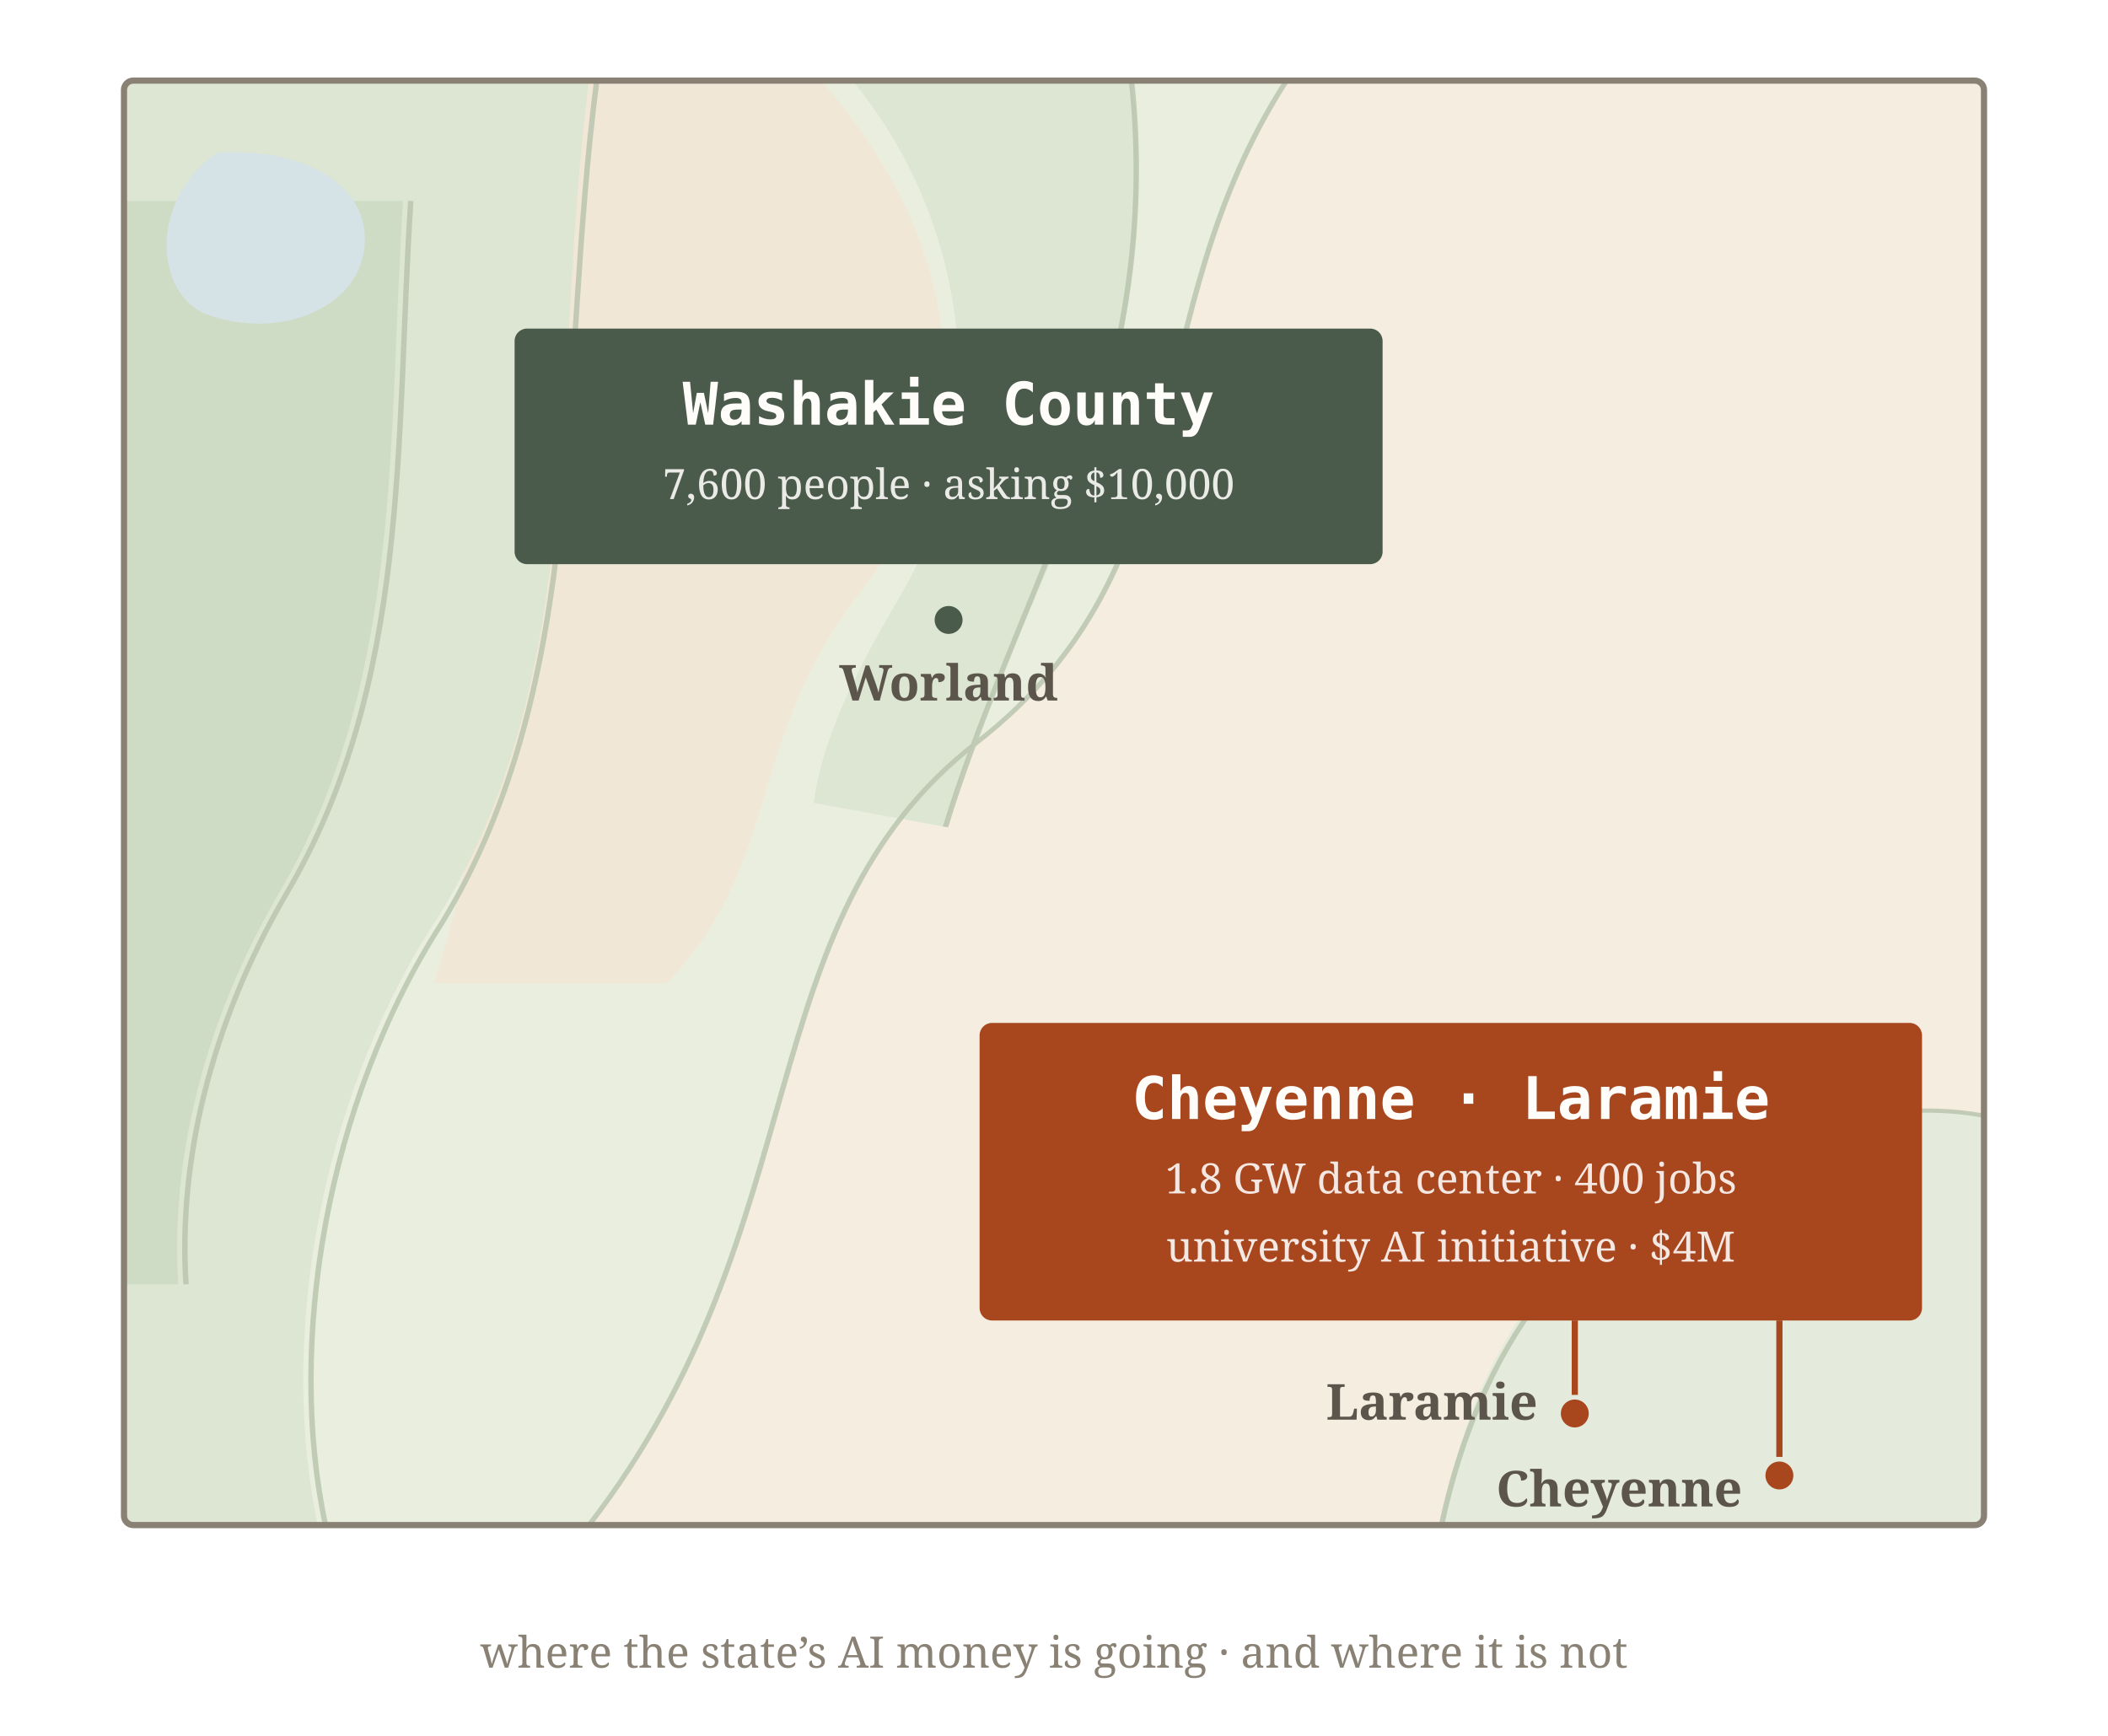
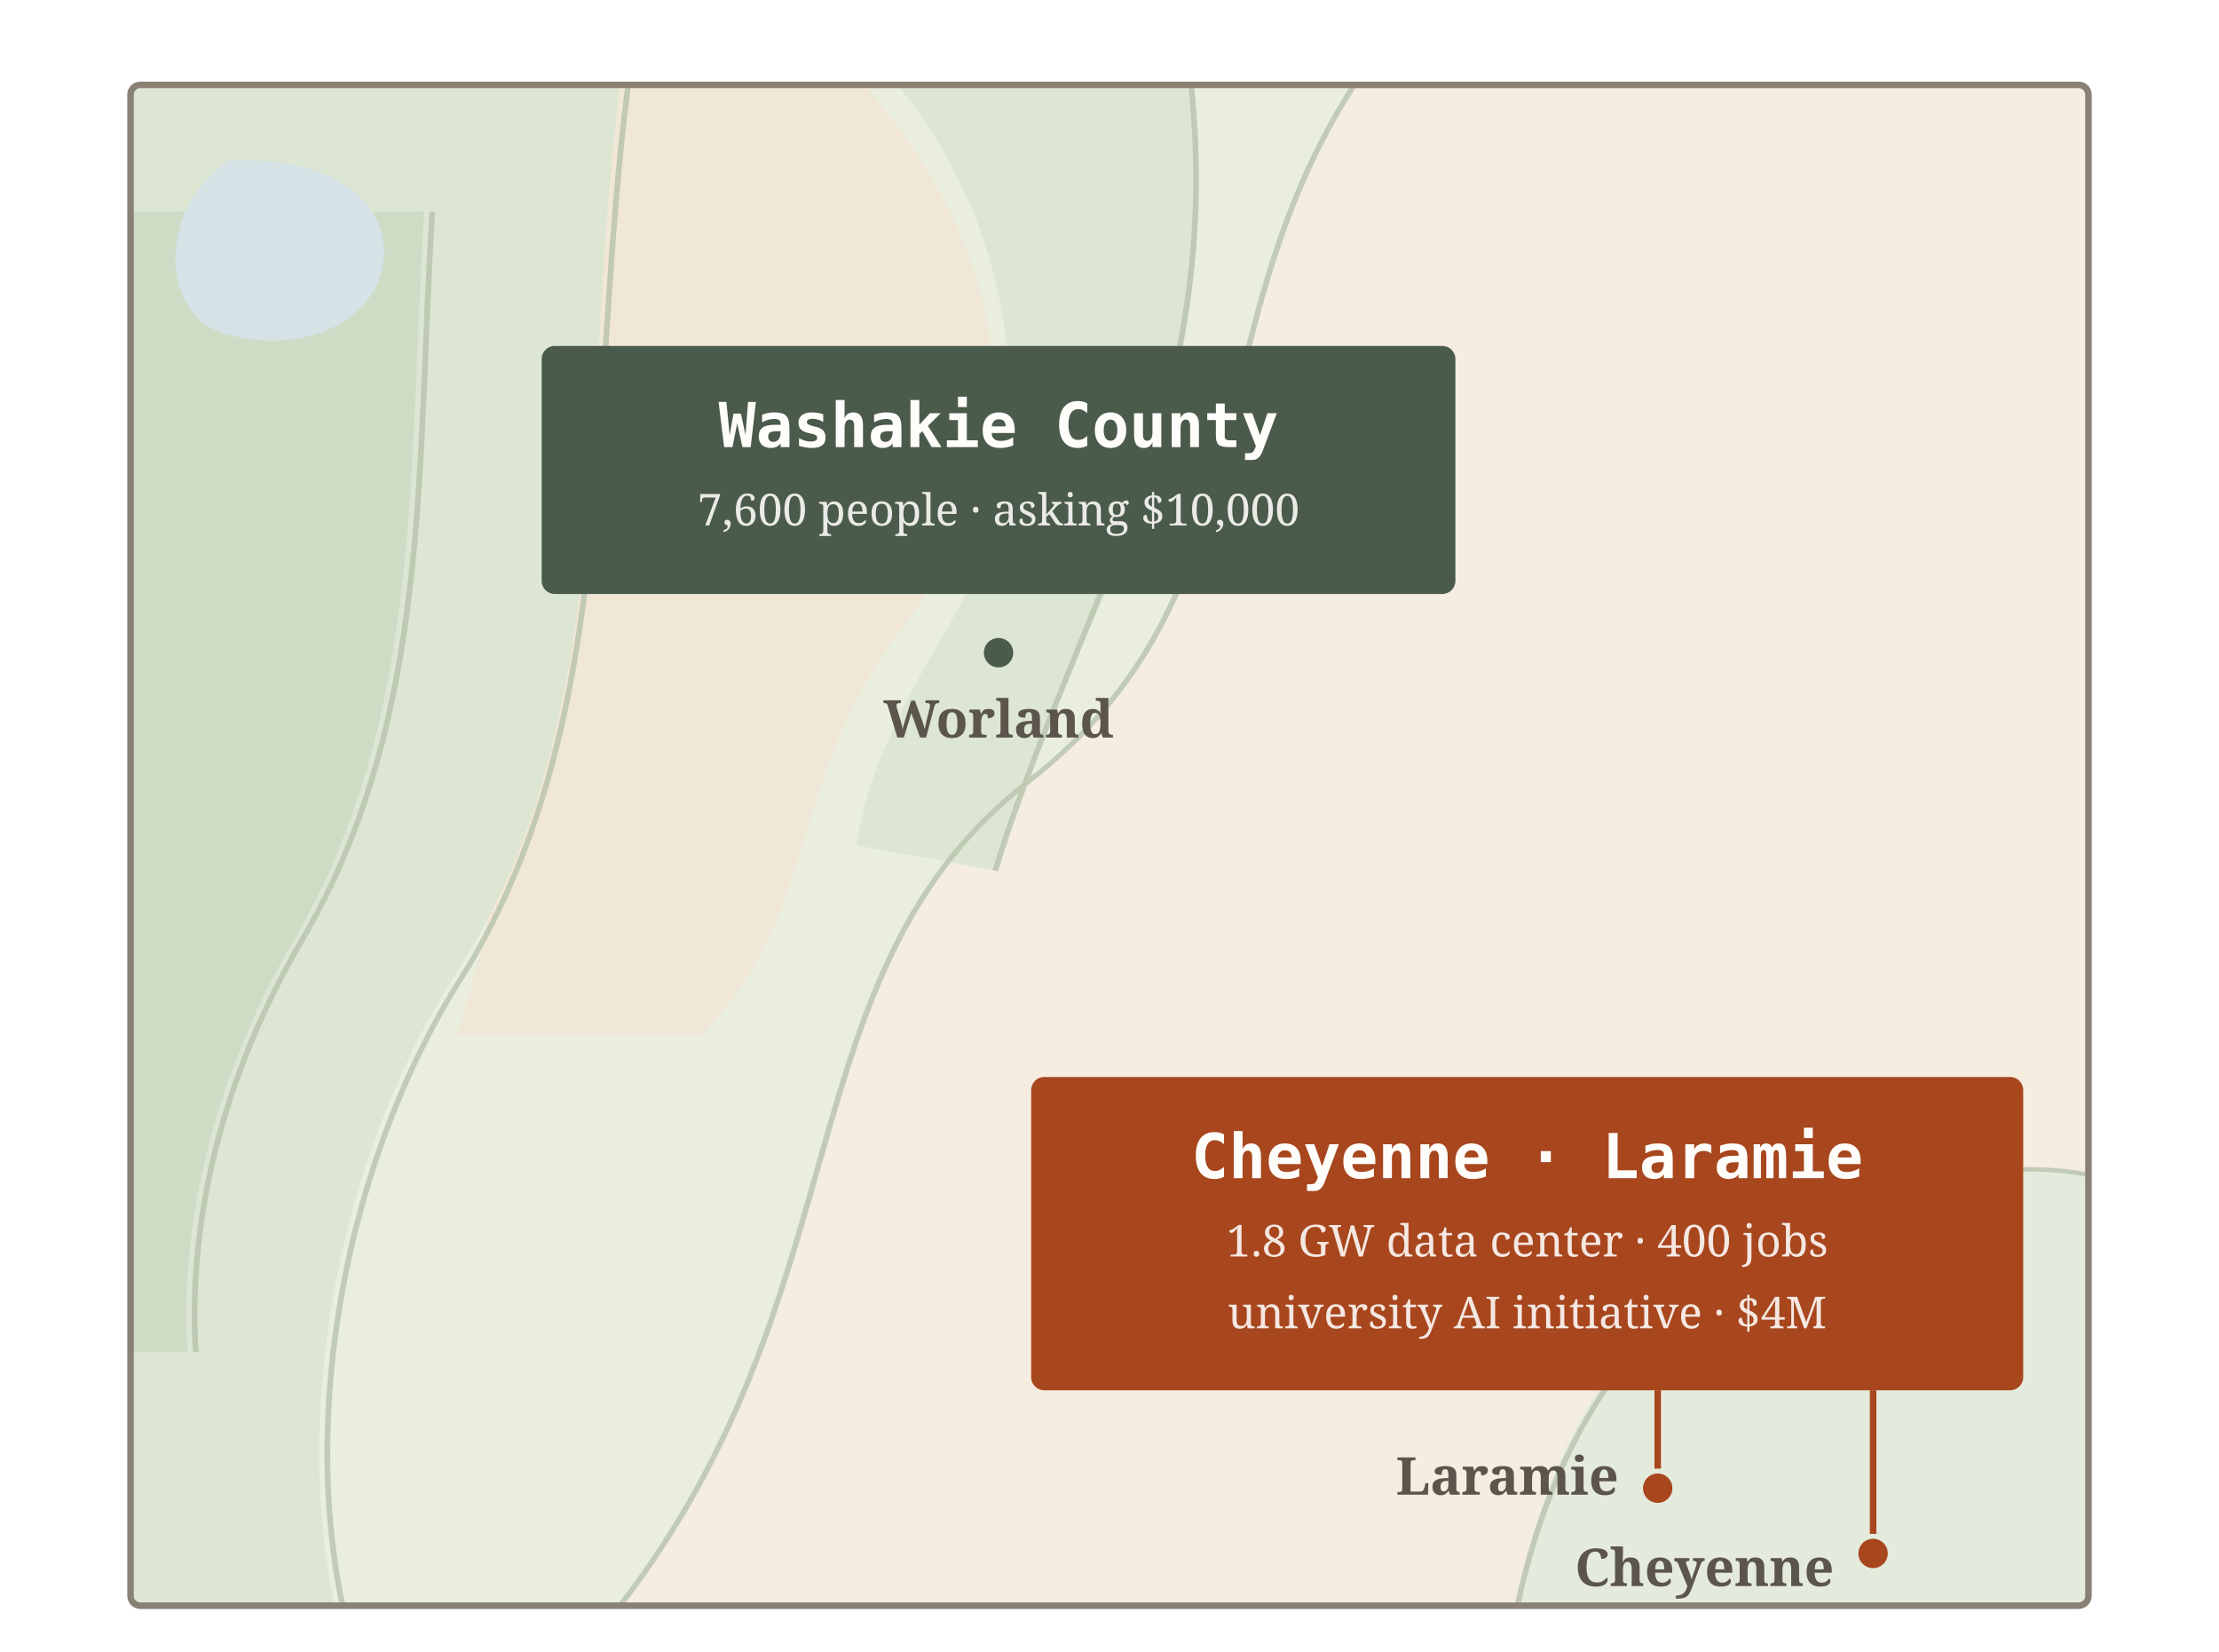
- <svg xmlns="http://www.w3.org/2000/svg" viewBox="0 0 680 560" role="img" aria-label="Schematic map of Wyoming. Washakie County is marked in the north center with the ten thousand dollar request. Cheyenne and Laramie, in the far southeast, are marked with the 1.8 gigawatt data center, its four hundred jobs, and the university AI initiative's four million dollars.">
+ <svg xmlns="http://www.w3.org/2000/svg" viewBox="0 0 680 506" role="img" aria-label="Schematic map of Wyoming. Washakie County is marked in the north center with the ten thousand dollar request. Cheyenne and Laramie, in the far southeast, are marked with the 1.8 gigawatt data center, its four hundred jobs, and the university AI initiative's four million dollars.">
  <style>
    text{font-family:"IBM Plex Mono",ui-monospace,Menlo,monospace}
    .nm{font-size:19px;font-weight:600;fill:#FFFDFA}
    .rl{font-size:13.5px;font-family:Georgia,serif;fill:#FFFDFA;opacity:.88}
    .pl{font-size:16px;font-weight:700;font-family:Georgia,serif;fill:#5C554B}
-     .cap{font-size:14px;font-family:Georgia,serif;fill:#8A8175}
  </style>
  <defs>
    <clipPath id="wy">
      <rect x="40" y="26" width="600" height="466" rx="3" />
    </clipPath>
  </defs>
  <g clip-path="url(#wy)">
    <g transform="translate(40 26) scale(25 19.4167)">
      <rect width="24" height="24" fill="#F4EDE0" />
      <path d="M0 0 H15 C13 4 14 8 11 11 C8 14 9 19 6 24 H0 Z" fill="#E9EEDF" />
      <path d="M9 0 C11 3 11 6 9.5 8.5 C8 11 8.5 13 7 15 L4 15 C5 11 5 6 4 0 Z" fill="#F1E7D6" />
      <path d="M0 0 H6 C5.5 5 6 10 4 14 C2.5 17 2 21 2.5 24 H0 Z" fill="#DCE6D2" />
      <path d="M0 2 H3.6 C3.4 6 3.6 10 2 13.5 C1 15.7 0.6 18 0.7 20 H0 Z" fill="#CEDCC6" />
      <path d="M9.4 0 C11 2.5 11.2 6 10 8.6 C9.4 9.9 9 11 8.9 12 L10.6 12.4 C11 10.6 11.8 8.6 12.4 6.6 C13 4.4 13.2 2 13 0 Z" fill="#DCE6D2" />
      <path d="M17 24 C17.4 21 18.6 19 20.4 18 C22 17.1 23.2 17 24 17.2 V24 Z" fill="#E4EBDC" />
      <path d="M1.2 1.2 C2.4 1.1 3.2 1.8 3.1 2.8 C3 3.8 2 4.3 1.1 3.9 C0.4 3.6 0.3 2 1.2 1.2 Z" fill="#D5E2E6" />
      <g fill="none" stroke="#B7C3AC" stroke-width="0.07" opacity=".8">
        <path d="M6.1 0 C5.6 5 6 10 4.1 14 C2.6 17 2.1 21 2.6 24" />
        <path d="M3.7 2 C3.5 6 3.7 10 2.1 13.5 C1.1 15.7 0.7 18 0.8 20" />
        <path d="M15 0 C13 4 14 8 11 11 C8 14 9 19 6 24" />
        <path d="M13 0 C13.2 2.4 12.9 4.6 12.3 6.7 C11.7 8.7 11 10.7 10.6 12.4" />
        <path d="M17 24 C17.5 21 18.7 19 20.5 18 C22 17.1 23.2 17 24 17.2" />
      </g>
    </g>
  </g>
  <rect x="40" y="26" width="600" height="466" rx="3" fill="none" stroke="#8A8175" stroke-width="2" />
  <rect x="166" y="106" width="280" height="76" rx="4" fill="#4A5A4B" />
  <text x="306" y="137" text-anchor="middle" class="nm">Washakie County</text>
  <text x="306" y="161" text-anchor="middle" class="rl">7,600 people · asking $10,000</text>
  <circle cx="306" cy="200" r="4.5" fill="#4A5A4B" />
  <text x="306" y="226" text-anchor="middle" class="pl">Worland</text>
  <rect x="316" y="330" width="304" height="96" rx="4" fill="#A8461E" />
  <text x="468" y="361" text-anchor="middle" class="nm">Cheyenne · Laramie</text>
  <text x="468" y="385" text-anchor="middle" class="rl">1.8 GW data center · 400 jobs</text>
  <text x="468" y="407" text-anchor="middle" class="rl">university AI initiative · $4M</text>
  <line x1="508" y1="426" x2="508" y2="450" stroke="#A8461E" stroke-width="2" />
  <circle cx="508" cy="456" r="4.5" fill="#A8461E" />
  <text x="496" y="458" text-anchor="end" class="pl">Laramie</text>
  <line x1="574" y1="426" x2="574" y2="470" stroke="#A8461E" stroke-width="2" />
  <circle cx="574" cy="476" r="4.5" fill="#A8461E" />
  <text x="562" y="486" text-anchor="end" class="pl">Cheyenne</text>
-   <text x="340" y="538" text-anchor="middle" class="cap">where the state’s AI money is going · and where it is not</text>
</svg>
